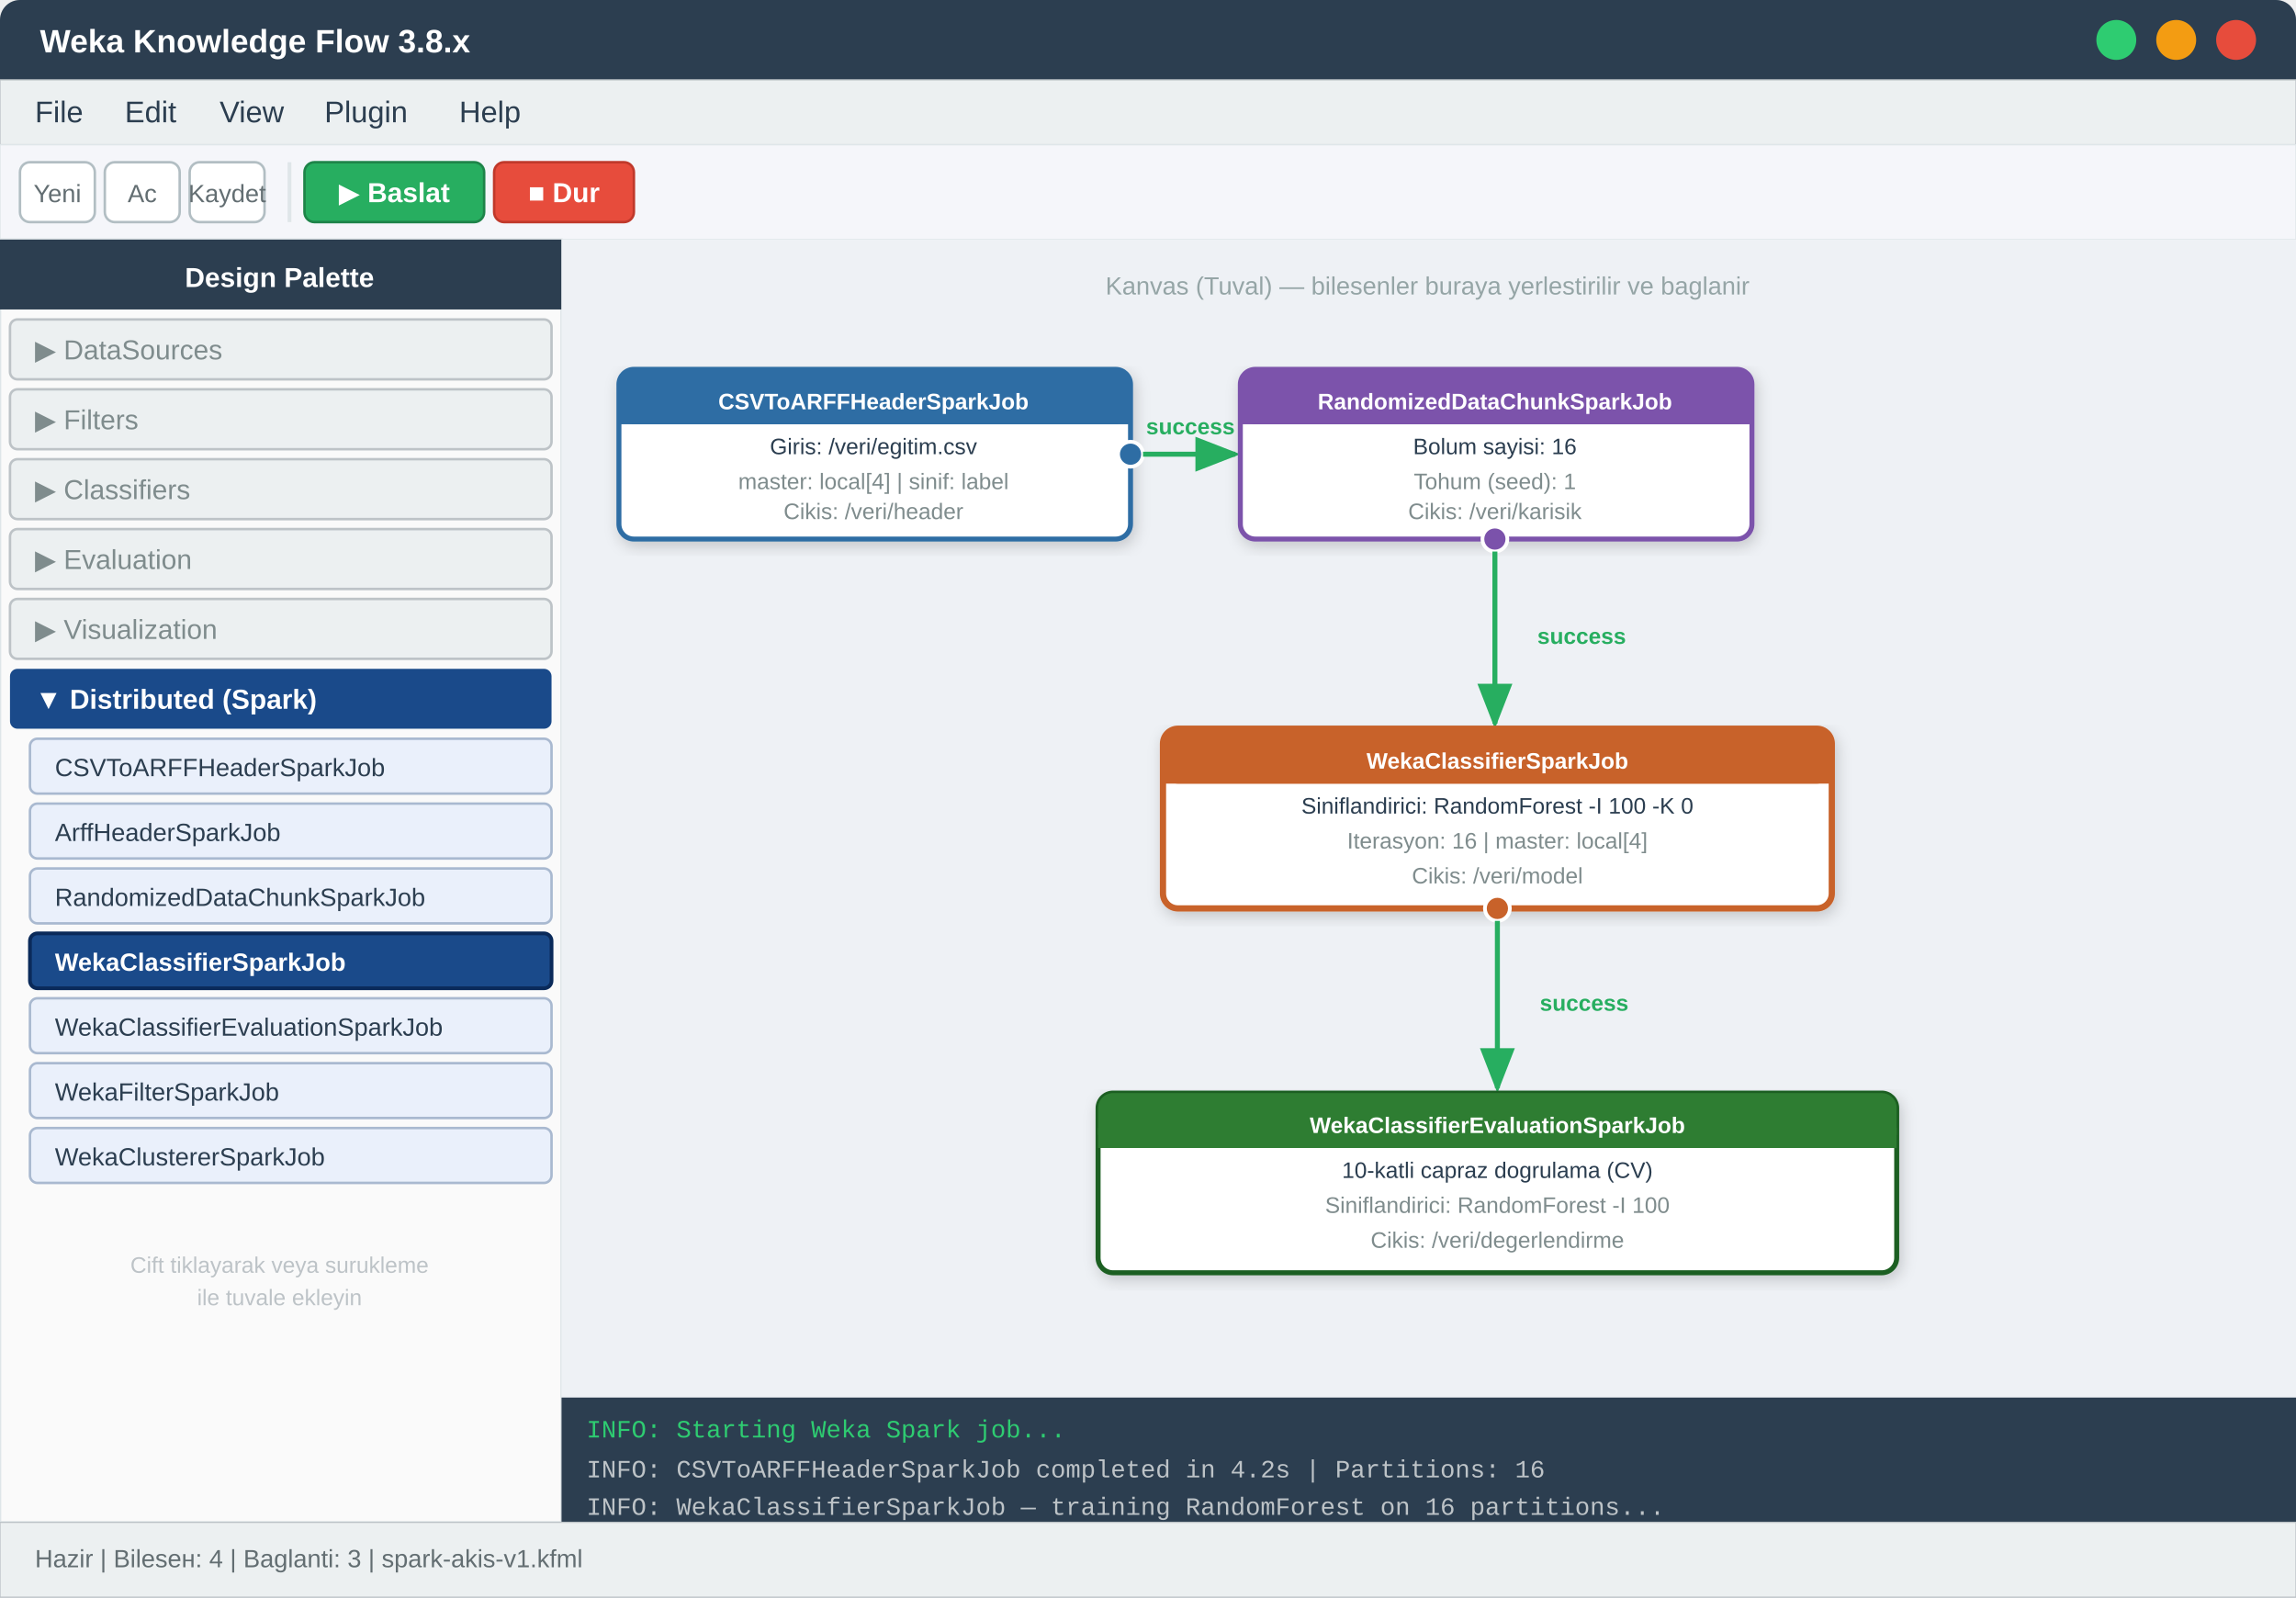
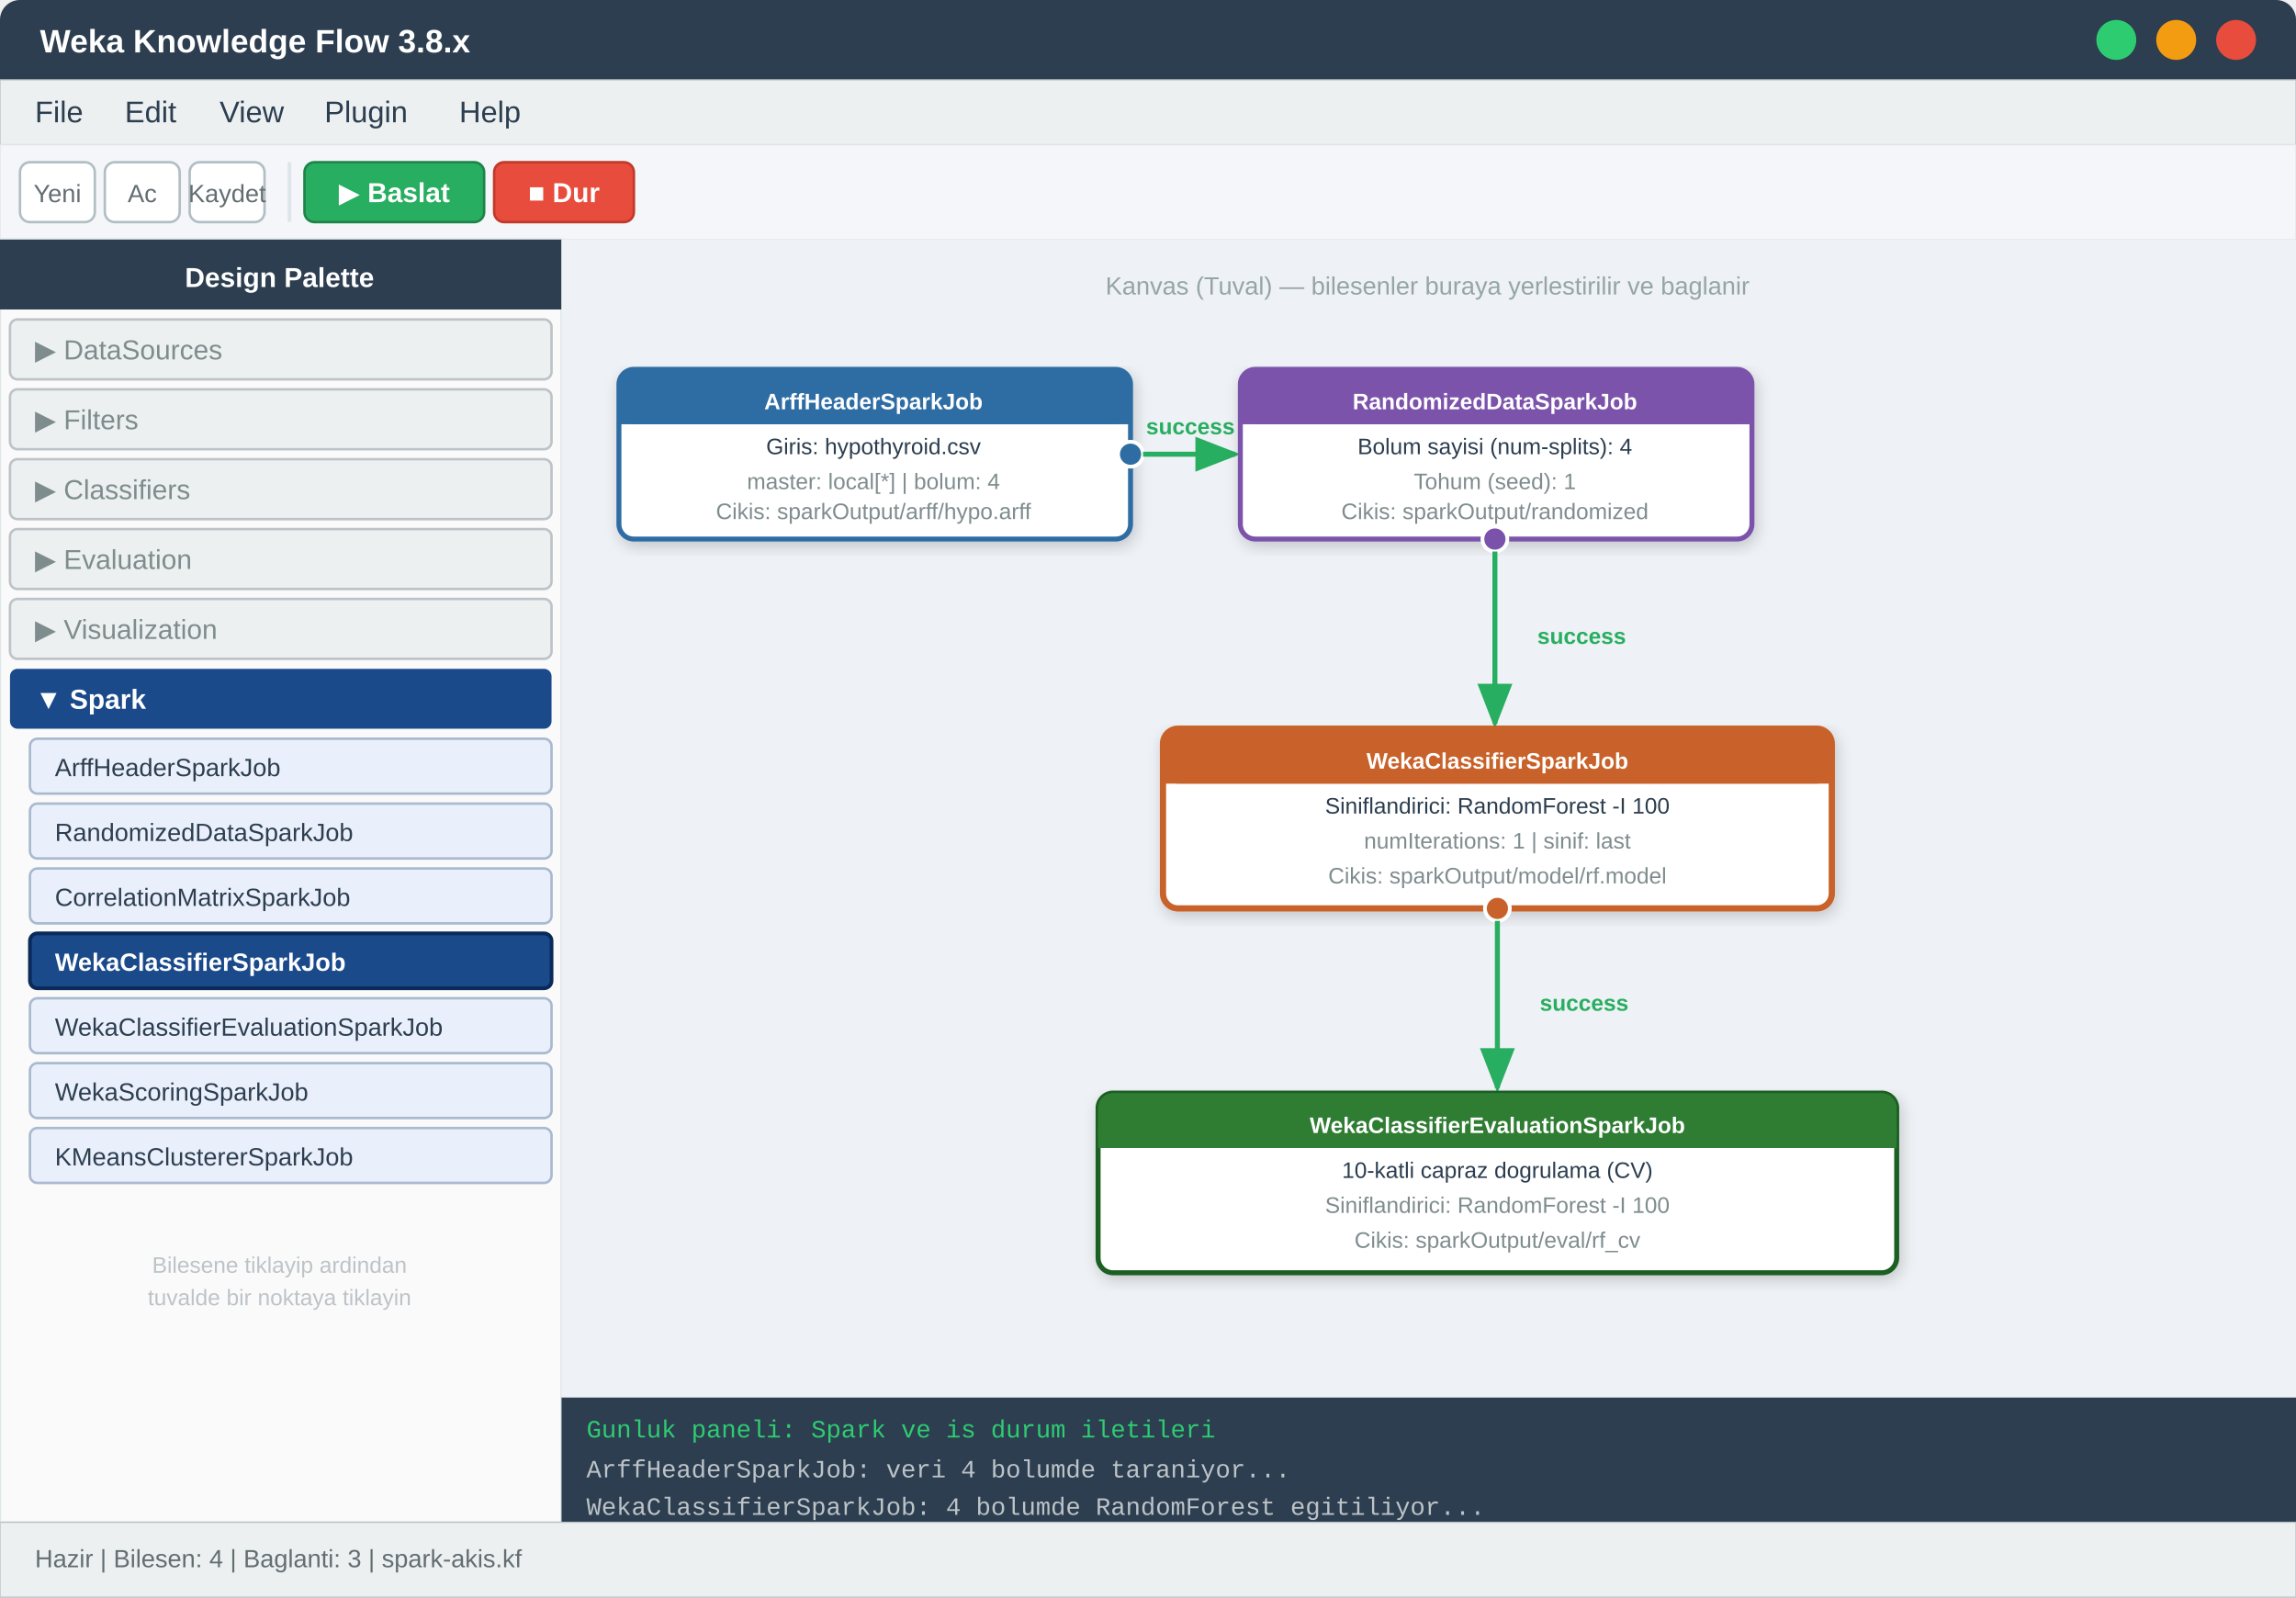
<svg xmlns="http://www.w3.org/2000/svg" viewBox="0 0 920 640" font-family="'Segoe UI', Arial, sans-serif">
  <defs>
    <marker id="arr-g" markerWidth="9" markerHeight="7" refX="8" refY="3.5" orient="auto">
      <polygon points="0 0, 9 3.5, 0 7" fill="#27ae60" />
    </marker>
    <filter id="sh" x="-5%" y="-5%" width="115%" height="115%">
      <feDropShadow dx="1" dy="2" stdDeviation="3" flood-opacity="0.18" />
    </filter>
  </defs>
  <rect width="920" height="640" fill="#d5d8dc" rx="8" />
  <rect x="0" y="0" width="920" height="32" rx="8" fill="#2c3e50" />
  <rect x="0" y="16" width="920" height="16" fill="#2c3e50" />
  <text x="16" y="21" fill="white" font-size="13" font-weight="bold">Weka Knowledge Flow  3.8.x</text>
  <circle cx="848" cy="16" r="8" fill="#2ecc71" />
  <circle cx="872" cy="16" r="8" fill="#f39c12" />
  <circle cx="896" cy="16" r="8" fill="#e74c3c" />
  <rect x="0" y="32" width="920" height="26" fill="#ecf0f1" stroke="#bdc3c7" stroke-width="0.5" />
  <text x="14" y="49" fill="#2c3e50" font-size="12">File</text>
  <text x="50" y="49" fill="#2c3e50" font-size="12">Edit</text>
  <text x="88" y="49" fill="#2c3e50" font-size="12">View</text>
  <text x="130" y="49" fill="#2c3e50" font-size="12">Plugin</text>
  <text x="184" y="49" fill="#2c3e50" font-size="12">Help</text>
  <rect x="0" y="58" width="920" height="38" fill="#f5f6fa" stroke="#dfe6e9" stroke-width="0.5" />
  <rect x="8" y="65" width="30" height="24" rx="4" fill="white" stroke="#b2bec3" />
  <text x="23" y="81" text-anchor="middle" fill="#636e72" font-size="10">Yeni</text>
  <rect x="42" y="65" width="30" height="24" rx="4" fill="white" stroke="#b2bec3" />
  <text x="57" y="81" text-anchor="middle" fill="#636e72" font-size="10">Ac</text>
  <rect x="76" y="65" width="30" height="24" rx="4" fill="white" stroke="#b2bec3" />
  <text x="91" y="81" text-anchor="middle" fill="#636e72" font-size="10">Kaydet</text>
  <line x1="116" y1="65" x2="116" y2="89" stroke="#dfe6e9" stroke-width="1.5" />
  <rect x="122" y="65" width="72" height="24" rx="4" fill="#27ae60" stroke="#1e8449" />
  <text x="158" y="81" text-anchor="middle" fill="white" font-size="11" font-weight="bold">▶  Baslat</text>
  <rect x="198" y="65" width="56" height="24" rx="4" fill="#e74c3c" stroke="#c0392b" />
  <text x="226" y="81" text-anchor="middle" fill="white" font-size="11" font-weight="bold">■  Dur</text>
  <rect x="0" y="96" width="225" height="514" fill="#fafafa" stroke="#dfe6e9" stroke-width="1" />
  <rect x="0" y="96" width="225" height="28" fill="#2c3e50" />
  <text x="112" y="115" text-anchor="middle" fill="white" font-size="11" font-weight="bold">Design Palette</text>
  <rect x="4" y="128" width="217" height="24" rx="3" fill="#ecf0f1" stroke="#bdc3c7" />
  <text x="14" y="144" fill="#7f8c8d" font-size="11">▶ DataSources</text>
  <rect x="4" y="156" width="217" height="24" rx="3" fill="#ecf0f1" stroke="#bdc3c7" />
  <text x="14" y="172" fill="#7f8c8d" font-size="11">▶ Filters</text>
  <rect x="4" y="184" width="217" height="24" rx="3" fill="#ecf0f1" stroke="#bdc3c7" />
  <text x="14" y="200" fill="#7f8c8d" font-size="11">▶ Classifiers</text>
  <rect x="4" y="212" width="217" height="24" rx="3" fill="#ecf0f1" stroke="#bdc3c7" />
  <text x="14" y="228" fill="#7f8c8d" font-size="11">▶ Evaluation</text>
  <rect x="4" y="240" width="217" height="24" rx="3" fill="#ecf0f1" stroke="#bdc3c7" />
  <text x="14" y="256" fill="#7f8c8d" font-size="11">▶ Visualization</text>
  <rect x="4" y="268" width="217" height="24" rx="3" fill="#1a4a8a" />
-   <text x="14" y="284" fill="white" font-size="11" font-weight="bold">▼ Distributed (Spark)</text>
+   <text x="14" y="284" fill="white" font-size="11" font-weight="bold">▼ Spark</text>
  <rect x="12" y="296" width="209" height="22" rx="3" fill="#eaf0fb" stroke="#a9b9d0" />
-   <text x="22" y="311" fill="#2c3e50" font-size="10">CSVToARFFHeaderSparkJob</text>
+   <text x="22" y="311" fill="#2c3e50" font-size="10">ArffHeaderSparkJob</text>
  <rect x="12" y="322" width="209" height="22" rx="3" fill="#eaf0fb" stroke="#a9b9d0" />
-   <text x="22" y="337" fill="#2c3e50" font-size="10">ArffHeaderSparkJob</text>
+   <text x="22" y="337" fill="#2c3e50" font-size="10">RandomizedDataSparkJob</text>
  <rect x="12" y="348" width="209" height="22" rx="3" fill="#eaf0fb" stroke="#a9b9d0" />
-   <text x="22" y="363" fill="#2c3e50" font-size="10">RandomizedDataChunkSparkJob</text>
+   <text x="22" y="363" fill="#2c3e50" font-size="10">CorrelationMatrixSparkJob</text>
  <rect x="12" y="374" width="209" height="22" rx="3" fill="#1a4a8a" stroke="#0a2a5a" stroke-width="1.5" />
  <text x="22" y="389" fill="white" font-size="10" font-weight="bold">WekaClassifierSparkJob</text>
  <rect x="12" y="400" width="209" height="22" rx="3" fill="#eaf0fb" stroke="#a9b9d0" />
  <text x="22" y="415" fill="#2c3e50" font-size="10">WekaClassifierEvaluationSparkJob</text>
  <rect x="12" y="426" width="209" height="22" rx="3" fill="#eaf0fb" stroke="#a9b9d0" />
-   <text x="22" y="441" fill="#2c3e50" font-size="10">WekaFilterSparkJob</text>
+   <text x="22" y="441" fill="#2c3e50" font-size="10">WekaScoringSparkJob</text>
  <rect x="12" y="452" width="209" height="22" rx="3" fill="#eaf0fb" stroke="#a9b9d0" />
-   <text x="22" y="467" fill="#2c3e50" font-size="10">WekaClustererSparkJob</text>
-   <text x="112" y="510" text-anchor="middle" fill="#bdc3c7" font-size="9">Cift tiklayarak veya surukleme</text>
-   <text x="112" y="523" text-anchor="middle" fill="#bdc3c7" font-size="9">ile tuvale ekleyin</text>
+   <text x="22" y="467" fill="#2c3e50" font-size="10">KMeansClustererSparkJob</text>
+   <text x="112" y="510" text-anchor="middle" fill="#bdc3c7" font-size="9">Bilesene tiklayip ardindan</text>
+   <text x="112" y="523" text-anchor="middle" fill="#bdc3c7" font-size="9">tuvalde bir noktaya tiklayin</text>
  <rect x="225" y="96" width="695" height="514" fill="#eef1f5" />
  <text x="572" y="118" text-anchor="middle" fill="#95a5a6" font-size="10">Kanvas (Tuval) — bilesenler buraya yerlestirilir ve baglanir</text>
  <g filter="url(#sh)">
    <rect x="248" y="148" width="205" height="68" rx="6" fill="white" stroke="#2e6da4" stroke-width="2" />
    <rect x="248" y="148" width="205" height="22" rx="6" fill="#2e6da4" />
    <rect x="248" y="162" width="205" height="8" fill="#2e6da4" />
-     <text x="350" y="164" text-anchor="middle" fill="white" font-size="9" font-weight="bold">CSVToARFFHeaderSparkJob</text>
-     <text x="350" y="182" text-anchor="middle" fill="#2c3e50" font-size="9">Giris: /veri/egitim.csv</text>
-     <text x="350" y="196" text-anchor="middle" fill="#7f8c8d" font-size="9">master: local[4]  |  sinif: label</text>
-     <text x="350" y="208" text-anchor="middle" fill="#7f8c8d" font-size="9">Cikis: /veri/header</text>
+     <text x="350" y="164" text-anchor="middle" fill="white" font-size="9" font-weight="bold">ArffHeaderSparkJob</text>
+     <text x="350" y="182" text-anchor="middle" fill="#2c3e50" font-size="9">Giris: hypothyroid.csv</text>
+     <text x="350" y="196" text-anchor="middle" fill="#7f8c8d" font-size="9">master: local[*]  |  bolum: 4</text>
+     <text x="350" y="208" text-anchor="middle" fill="#7f8c8d" font-size="9">Cikis: sparkOutput/arff/hypo.arff</text>
  </g>
  <circle cx="453" cy="182" r="5" fill="#2e6da4" stroke="white" stroke-width="1.5" />
  <line x1="458" y1="182" x2="495" y2="182" stroke="#27ae60" stroke-width="2" marker-end="url(#arr-g)" />
  <text x="477" y="174" text-anchor="middle" fill="#27ae60" font-size="9" font-weight="bold">success</text>
  <g filter="url(#sh)">
    <rect x="497" y="148" width="205" height="68" rx="6" fill="white" stroke="#7b52ab" stroke-width="2" />
    <rect x="497" y="148" width="205" height="22" rx="6" fill="#7b52ab" />
    <rect x="497" y="162" width="205" height="8" fill="#7b52ab" />
-     <text x="599" y="164" text-anchor="middle" fill="white" font-size="9" font-weight="bold">RandomizedDataChunkSparkJob</text>
-     <text x="599" y="182" text-anchor="middle" fill="#2c3e50" font-size="9">Bolum sayisi: 16</text>
+     <text x="599" y="164" text-anchor="middle" fill="white" font-size="9" font-weight="bold">RandomizedDataSparkJob</text>
+     <text x="599" y="182" text-anchor="middle" fill="#2c3e50" font-size="9">Bolum sayisi (num-splits): 4</text>
    <text x="599" y="196" text-anchor="middle" fill="#7f8c8d" font-size="9">Tohum (seed): 1</text>
-     <text x="599" y="208" text-anchor="middle" fill="#7f8c8d" font-size="9">Cikis: /veri/karisik</text>
+     <text x="599" y="208" text-anchor="middle" fill="#7f8c8d" font-size="9">Cikis: sparkOutput/randomized</text>
  </g>
  <circle cx="599" cy="216" r="5" fill="#7b52ab" stroke="white" stroke-width="1.5" />
  <line x1="599" y1="221" x2="599" y2="290" stroke="#27ae60" stroke-width="2" marker-end="url(#arr-g)" />
  <text x="616" y="258" fill="#27ae60" font-size="9" font-weight="bold">success</text>
  <g filter="url(#sh)">
    <rect x="466" y="292" width="268" height="72" rx="6" fill="white" stroke="#c8622a" stroke-width="2.5" />
    <rect x="466" y="292" width="268" height="22" rx="6" fill="#c8622a" />
    <rect x="466" y="306" width="268" height="8" fill="#c8622a" />
    <text x="600" y="308" text-anchor="middle" fill="white" font-size="9" font-weight="bold">WekaClassifierSparkJob</text>
-     <text x="600" y="326" text-anchor="middle" fill="#2c3e50" font-size="9">Siniflandirici: RandomForest  -I 100  -K 0</text>
-     <text x="600" y="340" text-anchor="middle" fill="#7f8c8d" font-size="9">Iterasyon: 16  |  master: local[4]</text>
-     <text x="600" y="354" text-anchor="middle" fill="#7f8c8d" font-size="9">Cikis: /veri/model</text>
+     <text x="600" y="326" text-anchor="middle" fill="#2c3e50" font-size="9">Siniflandirici: RandomForest  -I 100</text>
+     <text x="600" y="340" text-anchor="middle" fill="#7f8c8d" font-size="9">numIterations: 1  |  sinif: last</text>
+     <text x="600" y="354" text-anchor="middle" fill="#7f8c8d" font-size="9">Cikis: sparkOutput/model/rf.model</text>
  </g>
  <circle cx="600" cy="364" r="5" fill="#c8622a" stroke="white" stroke-width="1.5" />
  <line x1="600" y1="369" x2="600" y2="436" stroke="#27ae60" stroke-width="2" marker-end="url(#arr-g)" />
  <text x="617" y="405" fill="#27ae60" font-size="9" font-weight="bold">success</text>
  <g filter="url(#sh)">
    <rect x="440" y="438" width="320" height="72" rx="6" fill="white" stroke="#1b5e20" stroke-width="2" />
    <rect x="440" y="438" width="320" height="22" rx="6" fill="#2e7d32" />
    <rect x="440" y="452" width="320" height="8" fill="#2e7d32" />
    <text x="600" y="454" text-anchor="middle" fill="white" font-size="9" font-weight="bold">WekaClassifierEvaluationSparkJob</text>
    <text x="600" y="472" text-anchor="middle" fill="#2c3e50" font-size="9">10-katli capraz dogrulama (CV)</text>
    <text x="600" y="486" text-anchor="middle" fill="#7f8c8d" font-size="9">Siniflandirici: RandomForest  -I 100</text>
-     <text x="600" y="500" text-anchor="middle" fill="#7f8c8d" font-size="9">Cikis: /veri/degerlendirme</text>
+     <text x="600" y="500" text-anchor="middle" fill="#7f8c8d" font-size="9">Cikis: sparkOutput/eval/rf_cv</text>
  </g>
  <rect x="225" y="560" width="695" height="50" fill="#2c3e50" rx="0" />
-   <text x="235" y="576" fill="#2ecc71" font-size="10" font-family="Courier New, monospace">INFO: Starting Weka Spark job...</text>
-   <text x="235" y="592" fill="#bdc3c7" font-size="10" font-family="Courier New, monospace">INFO: CSVToARFFHeaderSparkJob completed in 4.2s | Partitions: 16</text>
-   <text x="235" y="607" fill="#bdc3c7" font-size="10" font-family="Courier New, monospace">INFO: WekaClassifierSparkJob — training RandomForest on 16 partitions...</text>
+   <text x="235" y="576" fill="#2ecc71" font-size="10" font-family="Courier New, monospace">Gunluk paneli: Spark ve is durum iletileri</text>
+   <text x="235" y="592" fill="#bdc3c7" font-size="10" font-family="Courier New, monospace">ArffHeaderSparkJob: veri 4 bolumde taraniyor...</text>
+   <text x="235" y="607" fill="#bdc3c7" font-size="10" font-family="Courier New, monospace">WekaClassifierSparkJob: 4 bolumde RandomForest egitiliyor...</text>
  <rect x="0" y="610" width="920" height="30" fill="#ecf0f1" stroke="#bdc3c7" stroke-width="0.5" />
-   <text x="14" y="628" fill="#636e72" font-size="10">Hazir  |  Bilesен: 4  |  Baglanti: 3  |  spark-akis-v1.kfml</text>
+   <text x="14" y="628" fill="#636e72" font-size="10">Hazir  |  Bilesen: 4  |  Baglanti: 3  |  spark-akis.kf</text>
</svg>
